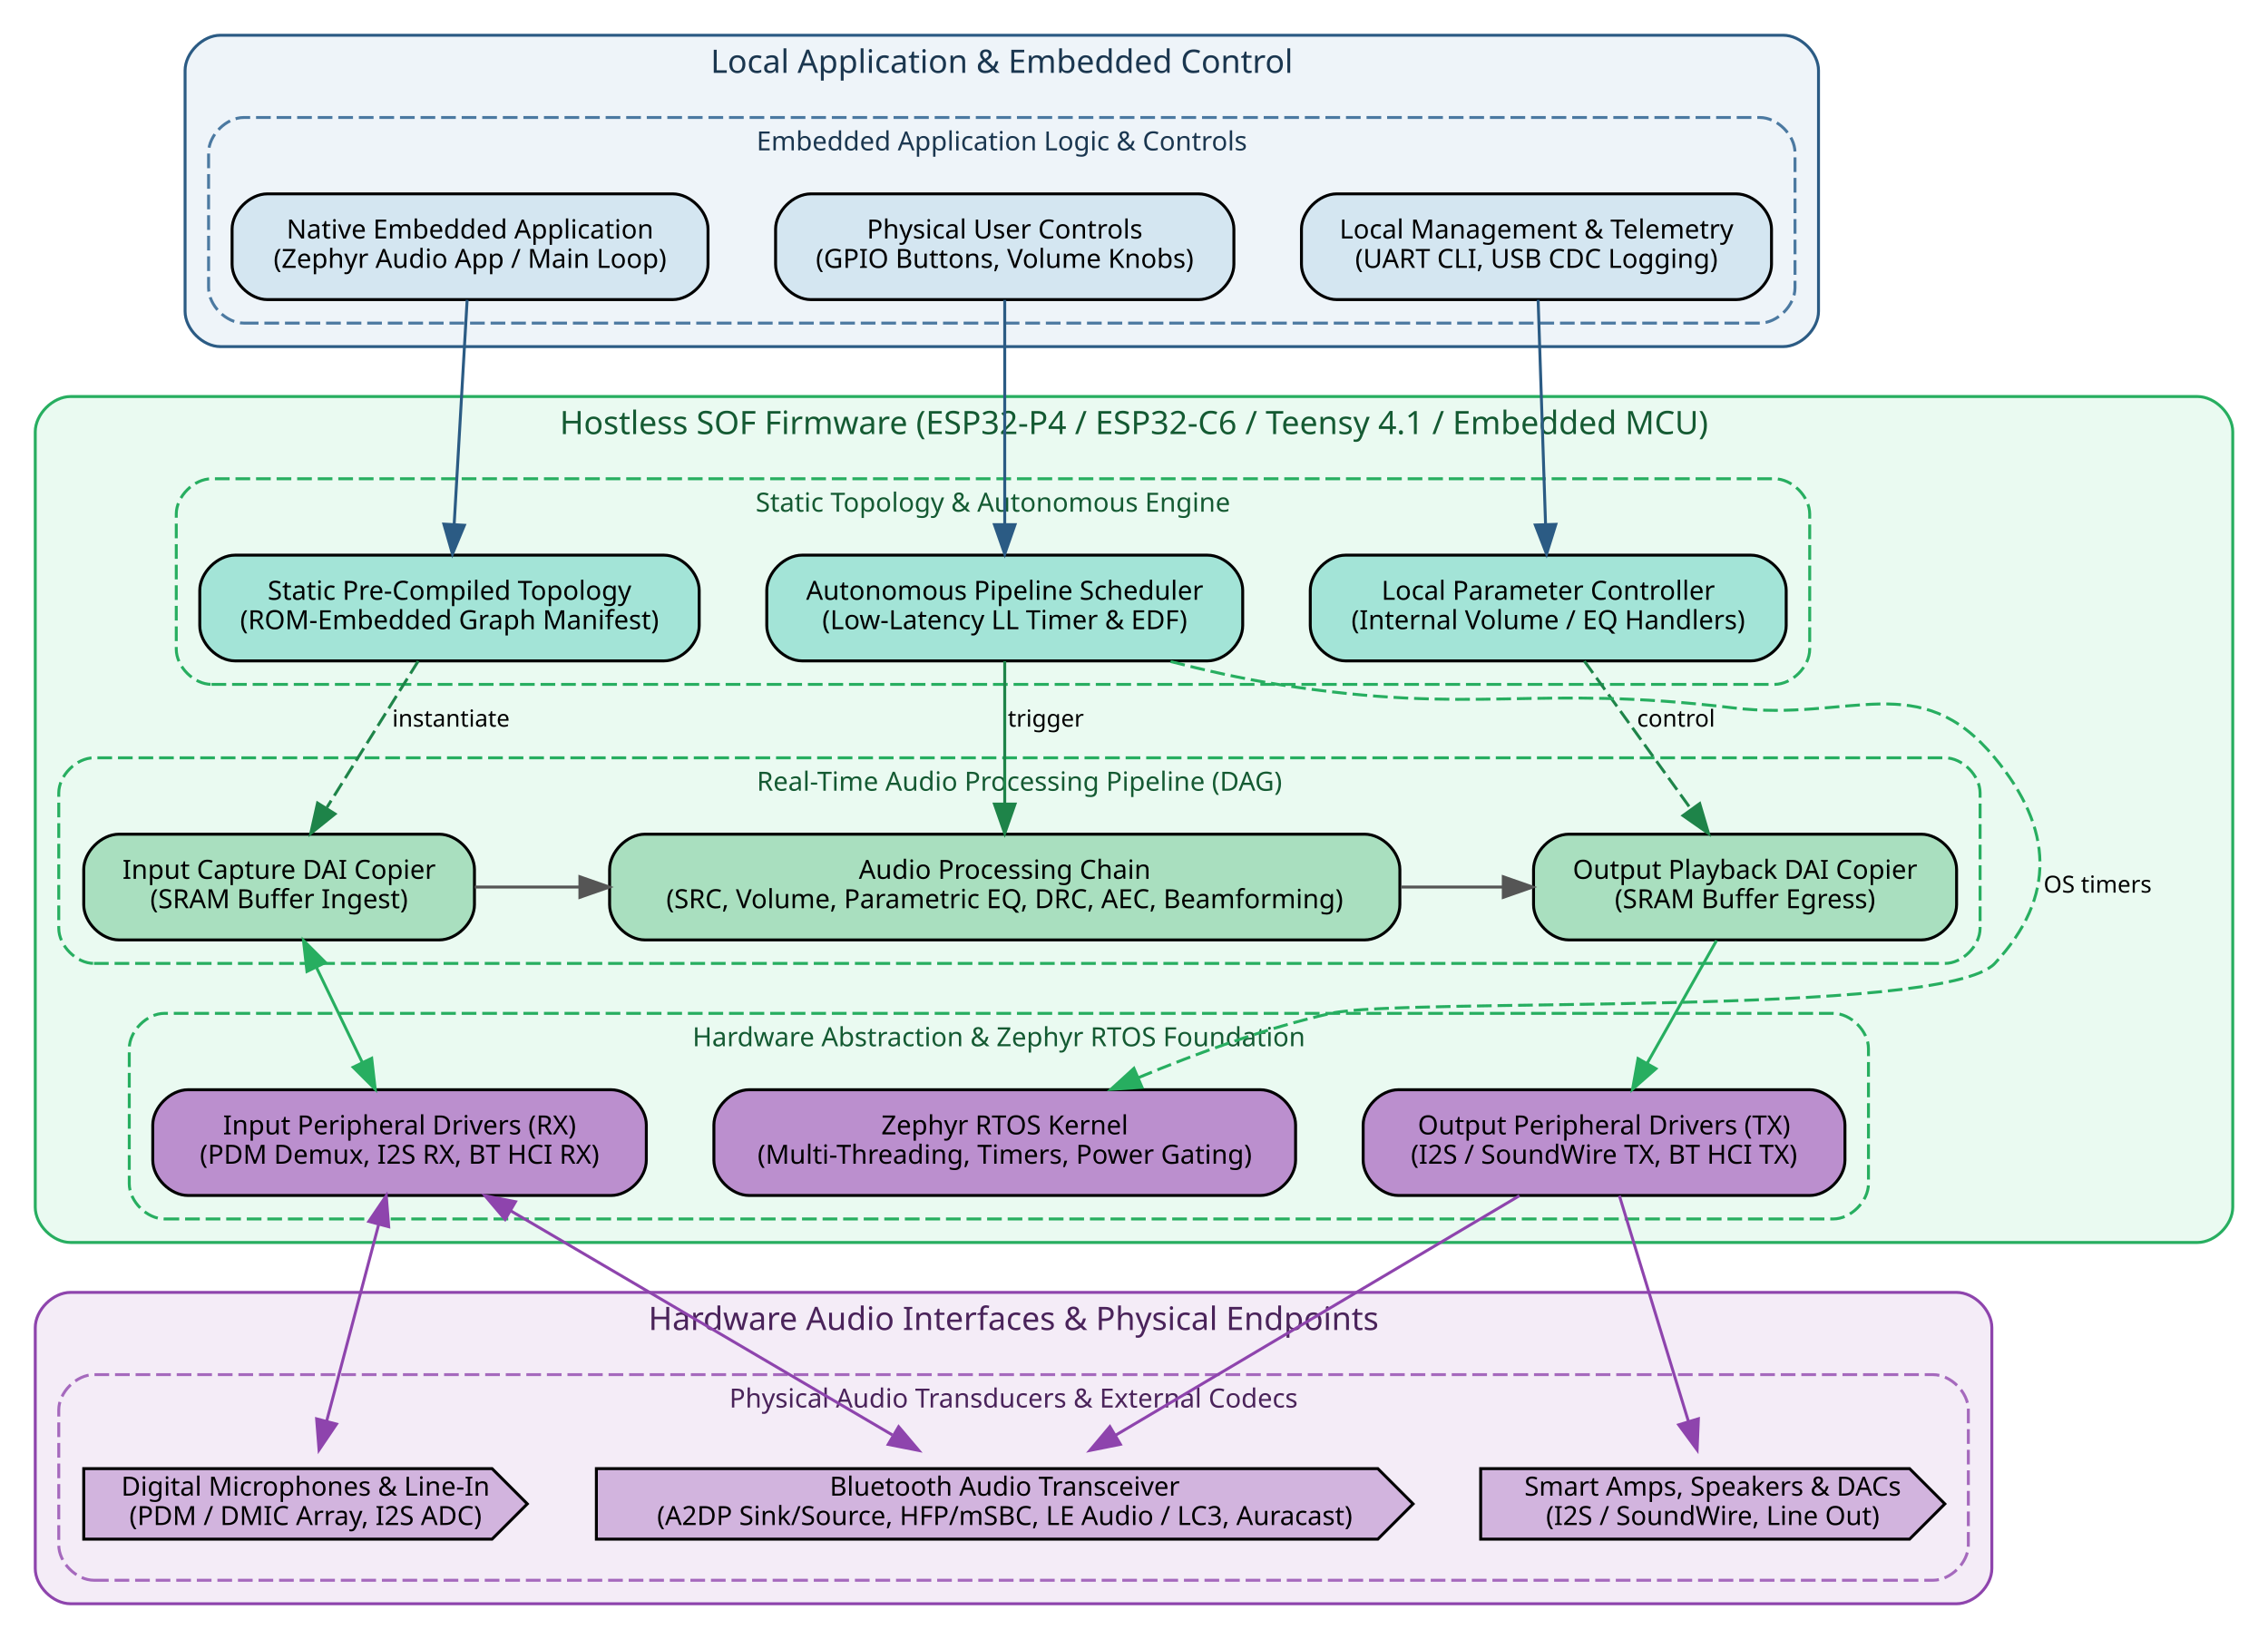
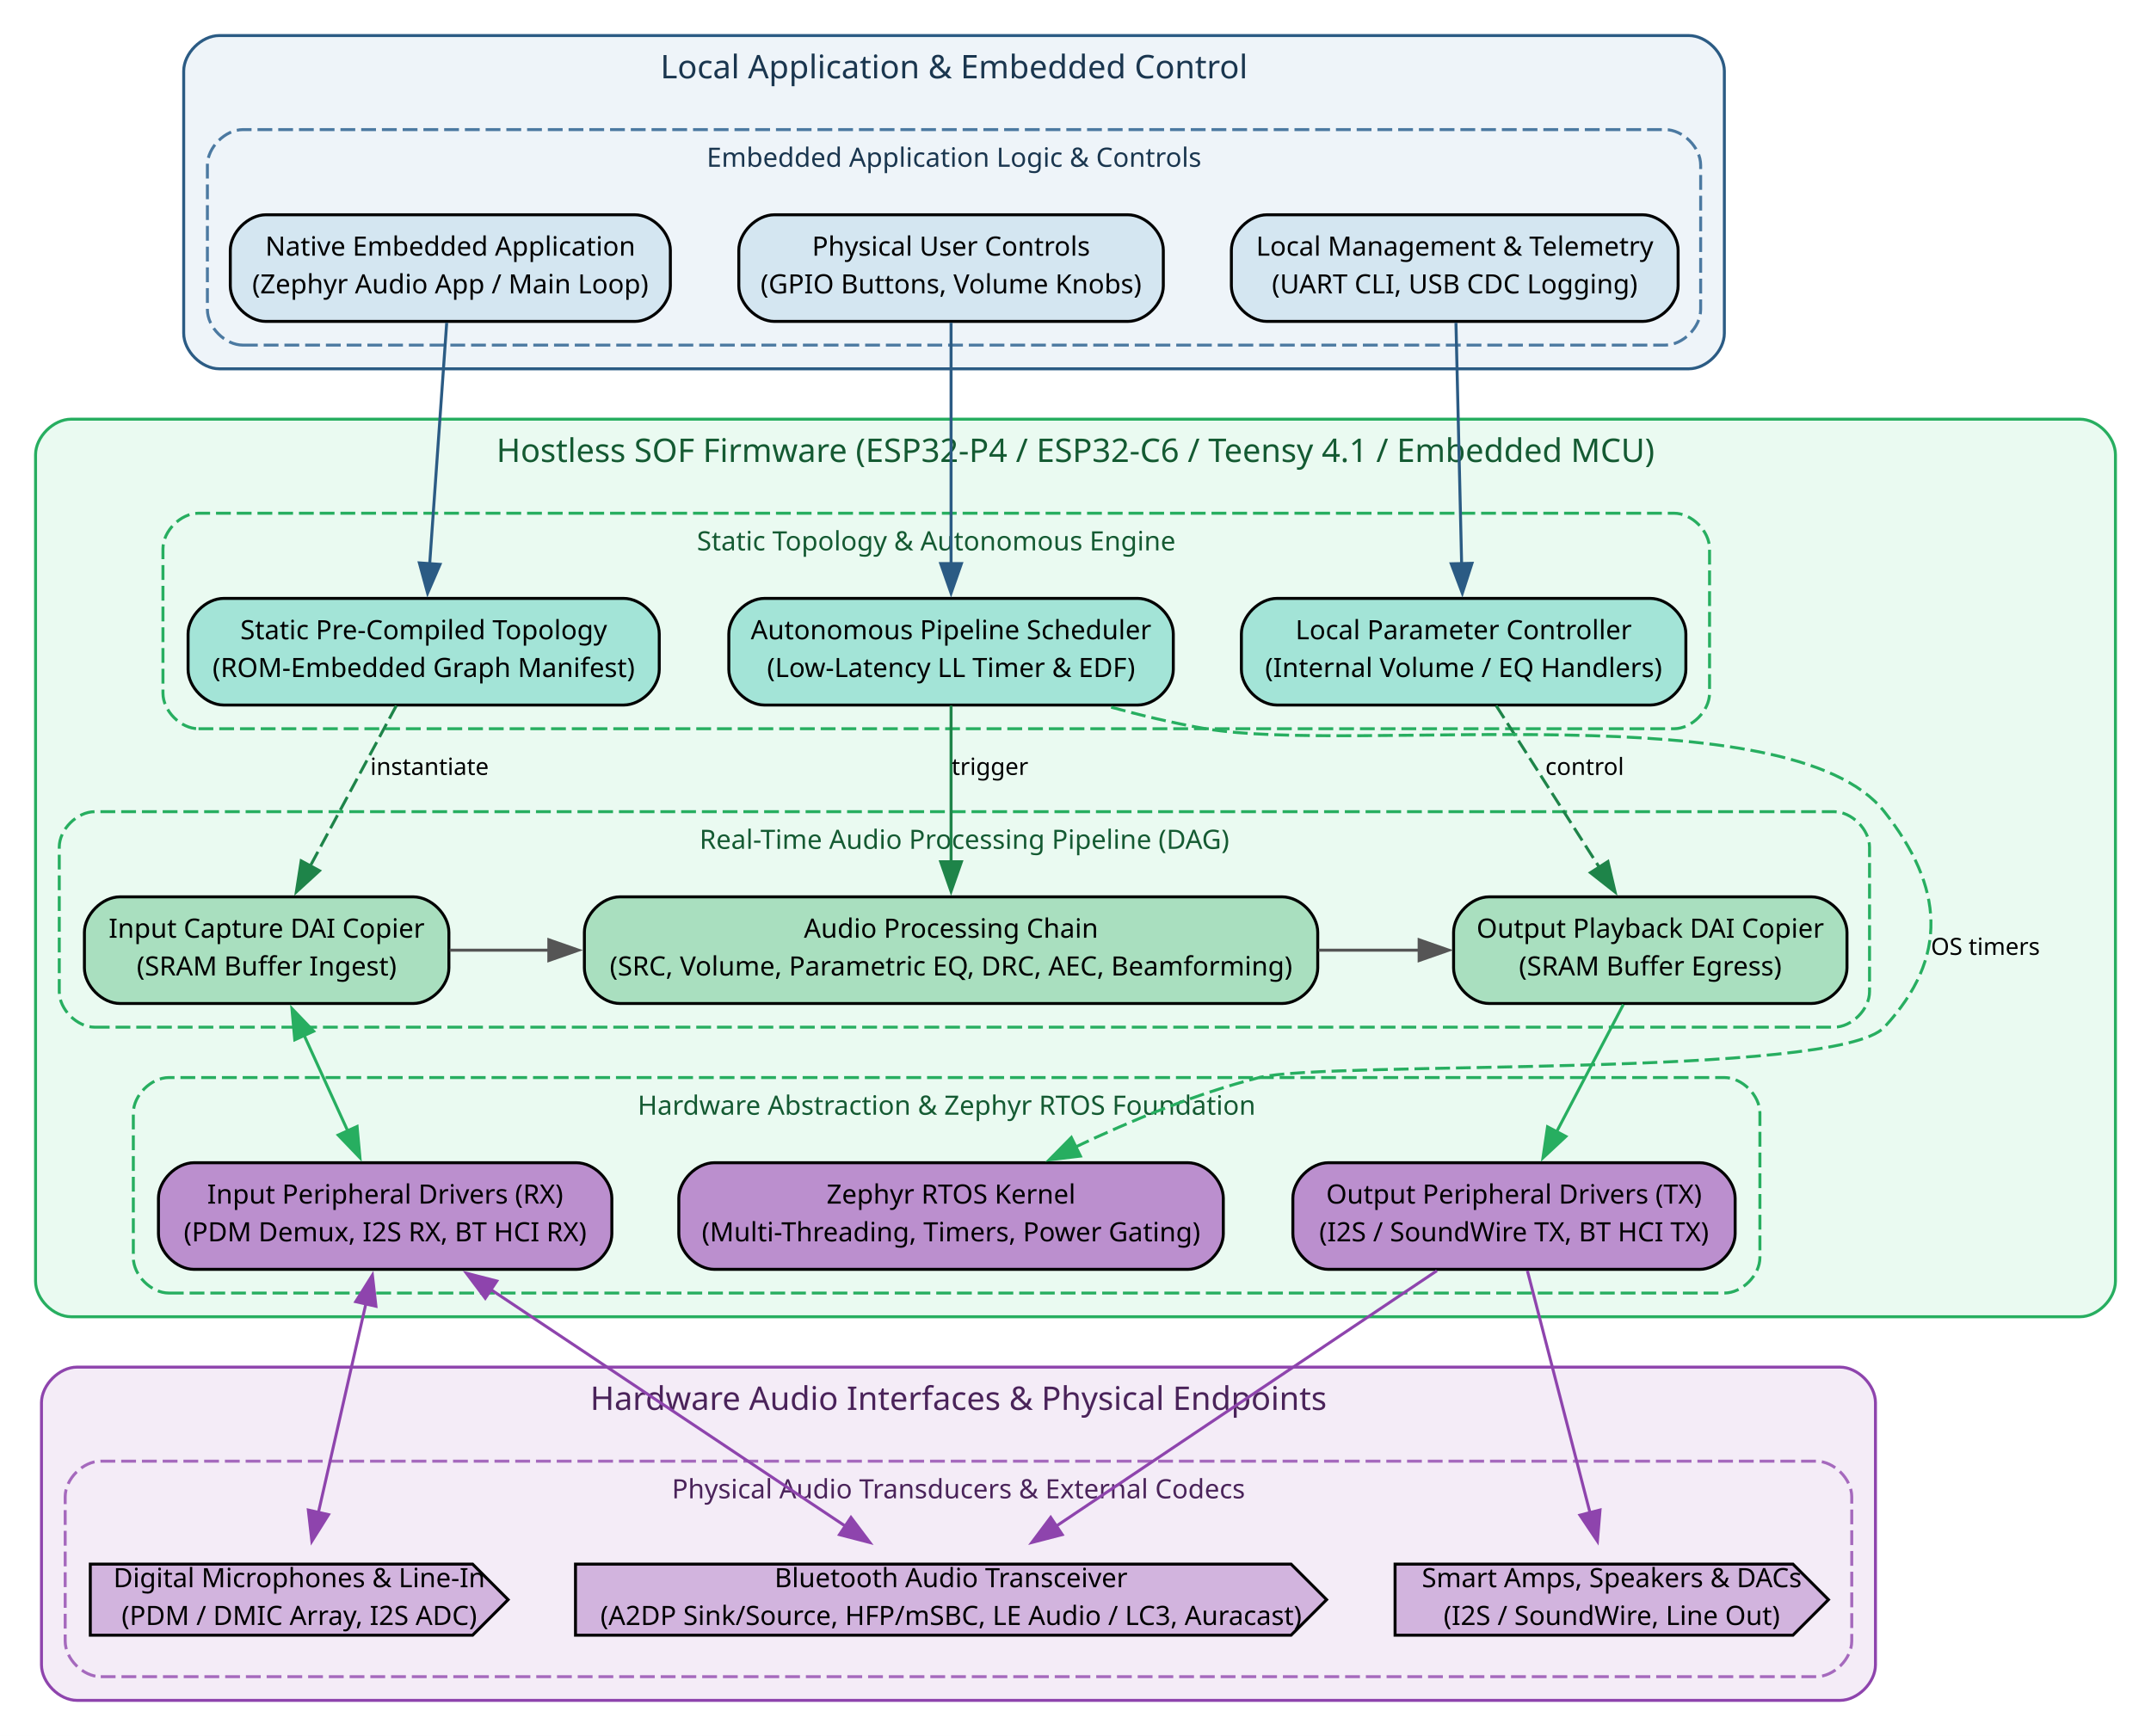
- <svg xmlns="http://www.w3.org/2000/svg" width="772pt" height="558pt" viewBox="0.00 0.00 772.00 558.00">
-   <g id="graph0" class="graph" transform="scale(1 1) rotate(0) translate(4 554)">
-     <polygon fill="white" stroke="transparent" points="-4,4 -4,-554 768,-554 768,4 -4,4" />
+ <svg xmlns="http://www.w3.org/2000/svg" width="726pt" height="586pt" viewBox="0.00 0.00 726.00 586.00">
+   <g id="graph0" class="graph" transform="scale(1 1) rotate(0) translate(4 582)">
+     <polygon fill="white" stroke="none" points="-4,4 -4,-582 722,-582 722,4 -4,4" />
    <g id="clust1" class="cluster">
-       <path fill="#eef4f9" stroke="#2b5b84" d="M71,-436C71,-436 603,-436 603,-436 609,-436 615,-442 615,-448 615,-448 615,-530 615,-530 615,-536 609,-542 603,-542 603,-542 71,-542 71,-542 65,-542 59,-536 59,-530 59,-530 59,-448 59,-448 59,-442 65,-436 71,-436" />
-       <text text-anchor="middle" x="337" y="-529.2" font-family="Verdana-Bold" font-size="11.00" fill="#1a364f">Local Application &amp; Embedded Control</text>
+       <path fill="#eef4f9" stroke="#2b5b84" d="M70,-457.5C70,-457.5 566,-457.5 566,-457.5 572,-457.5 578,-463.5 578,-469.5 578,-469.5 578,-558 578,-558 578,-564 572,-570 566,-570 566,-570 70,-570 70,-570 64,-570 58,-564 58,-558 58,-558 58,-469.5 58,-469.5 58,-463.5 64,-457.5 70,-457.5" />
+       <text xml:space="preserve" text-anchor="middle" x="318" y="-555.55" font-family="Verdana-Bold" font-size="11.00" fill="#1a364f">Local Application &amp; Embedded Control</text>
    </g>
    <g id="clust2" class="cluster">
-       <path fill="none" stroke="#4b79a1" stroke-dasharray="5,2" d="M79,-444C79,-444 595,-444 595,-444 601,-444 607,-450 607,-456 607,-456 607,-502 607,-502 607,-508 601,-514 595,-514 595,-514 79,-514 79,-514 73,-514 67,-508 67,-502 67,-502 67,-456 67,-456 67,-450 73,-444 79,-444" />
-       <text text-anchor="middle" x="337" y="-502.8" font-family="Verdana-Bold" font-size="9.00" fill="#1a364f">Embedded Application Logic &amp; Controls</text>
+       <path fill="none" stroke="#4b79a1" stroke-dasharray="5,2" d="M78,-465.5C78,-465.5 558,-465.5 558,-465.5 564,-465.5 570,-471.5 570,-477.5 570,-477.5 570,-526.25 570,-526.25 570,-532.25 564,-538.25 558,-538.25 558,-538.25 78,-538.25 78,-538.25 72,-538.25 66,-532.25 66,-526.25 66,-526.25 66,-477.5 66,-477.5 66,-471.5 72,-465.5 78,-465.5" />
+       <text xml:space="preserve" text-anchor="middle" x="318" y="-525.7" font-family="Verdana-Bold" font-size="9.00" fill="#1a364f">Embedded Application Logic &amp; Controls</text>
    </g>
    <g id="clust4" class="cluster">
-       <path fill="#eafaf1" stroke="#27ae60" d="M20,-131C20,-131 744,-131 744,-131 750,-131 756,-137 756,-143 756,-143 756,-407 756,-407 756,-413 750,-419 744,-419 744,-419 20,-419 20,-419 14,-419 8,-413 8,-407 8,-407 8,-143 8,-143 8,-137 14,-131 20,-131" />
-       <text text-anchor="middle" x="382" y="-406.2" font-family="Verdana-Bold" font-size="11.00" fill="#145a32">Hostless SOF Firmware (ESP32-P4 / ESP32-C6 / Teensy 4.1 / Embedded MCU)</text>
+       <path fill="#eafaf1" stroke="#27ae60" d="M20,-137.5C20,-137.5 698,-137.5 698,-137.5 704,-137.5 710,-143.5 710,-149.5 710,-149.5 710,-428.5 710,-428.5 710,-434.5 704,-440.5 698,-440.5 698,-440.5 20,-440.5 20,-440.5 14,-440.5 8,-434.5 8,-428.5 8,-428.5 8,-149.5 8,-149.5 8,-143.5 14,-137.5 20,-137.5" />
+       <text xml:space="preserve" text-anchor="middle" x="359" y="-426.05" font-family="Verdana-Bold" font-size="11.00" fill="#145a32">Hostless SOF Firmware (ESP32-P4 / ESP32-C6 / Teensy 4.1 / Embedded MCU)</text>
    </g>
    <g id="clust5" class="cluster">
-       <path fill="none" stroke="#27ae60" stroke-dasharray="5,2" d="M68,-321C68,-321 600,-321 600,-321 606,-321 612,-327 612,-333 612,-333 612,-379 612,-379 612,-385 606,-391 600,-391 600,-391 68,-391 68,-391 62,-391 56,-385 56,-379 56,-379 56,-333 56,-333 56,-327 62,-321 68,-321" />
-       <text text-anchor="middle" x="334" y="-379.8" font-family="Verdana-Bold" font-size="9.00" fill="#145a32">Static Topology &amp; Autonomous Engine</text>
+       <path fill="none" stroke="#27ae60" stroke-dasharray="5,2" d="M63,-336C63,-336 561,-336 561,-336 567,-336 573,-342 573,-348 573,-348 573,-396.75 573,-396.75 573,-402.75 567,-408.75 561,-408.75 561,-408.75 63,-408.75 63,-408.75 57,-408.75 51,-402.75 51,-396.75 51,-396.75 51,-348 51,-348 51,-342 57,-336 63,-336" />
+       <text xml:space="preserve" text-anchor="middle" x="312" y="-396.2" font-family="Verdana-Bold" font-size="9.00" fill="#145a32">Static Topology &amp; Autonomous Engine</text>
    </g>
    <g id="clust7" class="cluster">
-       <path fill="none" stroke="#27ae60" stroke-dasharray="5,2" d="M28,-226C28,-226 658,-226 658,-226 664,-226 670,-232 670,-238 670,-238 670,-284 670,-284 670,-290 664,-296 658,-296 658,-296 28,-296 28,-296 22,-296 16,-290 16,-284 16,-284 16,-238 16,-238 16,-232 22,-226 28,-226" />
-       <text text-anchor="middle" x="343" y="-284.8" font-family="Verdana-Bold" font-size="9.00" fill="#145a32">Real-Time Audio Processing Pipeline (DAG)</text>
+       <path fill="none" stroke="#27ae60" stroke-dasharray="5,2" d="M28,-235.25C28,-235.25 615,-235.25 615,-235.25 621,-235.25 627,-241.25 627,-247.25 627,-247.25 627,-296 627,-296 627,-302 621,-308 615,-308 615,-308 28,-308 28,-308 22,-308 16,-302 16,-296 16,-296 16,-247.25 16,-247.25 16,-241.25 22,-235.25 28,-235.25" />
+       <text xml:space="preserve" text-anchor="middle" x="321.5" y="-295.45" font-family="Verdana-Bold" font-size="9.00" fill="#145a32">Real-Time Audio Processing Pipeline (DAG)</text>
    </g>
    <g id="clust9" class="cluster">
-       <path fill="none" stroke="#27ae60" stroke-dasharray="5,2" d="M52,-139C52,-139 620,-139 620,-139 626,-139 632,-145 632,-151 632,-151 632,-197 632,-197 632,-203 626,-209 620,-209 620,-209 52,-209 52,-209 46,-209 40,-203 40,-197 40,-197 40,-151 40,-151 40,-145 46,-139 52,-139" />
-       <text text-anchor="middle" x="336" y="-197.8" font-family="Verdana-Bold" font-size="9.00" fill="#145a32">Hardware Abstraction &amp; Zephyr RTOS Foundation</text>
+       <path fill="none" stroke="#27ae60" stroke-dasharray="5,2" d="M53,-145.5C53,-145.5 578,-145.5 578,-145.5 584,-145.5 590,-151.5 590,-157.5 590,-157.5 590,-206.25 590,-206.25 590,-212.25 584,-218.25 578,-218.25 578,-218.25 53,-218.25 53,-218.25 47,-218.25 41,-212.25 41,-206.25 41,-206.25 41,-157.5 41,-157.5 41,-151.5 47,-145.5 53,-145.5" />
+       <text xml:space="preserve" text-anchor="middle" x="315.5" y="-205.7" font-family="Verdana-Bold" font-size="9.00" fill="#145a32">Hardware Abstraction &amp; Zephyr RTOS Foundation</text>
    </g>
    <g id="clust11" class="cluster">
-       <path fill="#f4ecf7" stroke="#8e44ad" d="M20,-8C20,-8 662,-8 662,-8 668,-8 674,-14 674,-20 674,-20 674,-102 674,-102 674,-108 668,-114 662,-114 662,-114 20,-114 20,-114 14,-114 8,-108 8,-102 8,-102 8,-20 8,-20 8,-14 14,-8 20,-8" />
-       <text text-anchor="middle" x="341" y="-101.2" font-family="Verdana-Bold" font-size="11.00" fill="#4a235a">Hardware Audio Interfaces &amp; Physical Endpoints</text>
+       <path fill="#f4ecf7" stroke="#8e44ad" d="M22,-8C22,-8 617,-8 617,-8 623,-8 629,-14 629,-20 629,-20 629,-108.5 629,-108.5 629,-114.5 623,-120.5 617,-120.5 617,-120.5 22,-120.5 22,-120.5 16,-120.5 10,-114.5 10,-108.5 10,-108.5 10,-20 10,-20 10,-14 16,-8 22,-8" />
+       <text xml:space="preserve" text-anchor="middle" x="319.5" y="-106.05" font-family="Verdana-Bold" font-size="11.00" fill="#4a235a">Hardware Audio Interfaces &amp; Physical Endpoints</text>
    </g>
    <g id="clust12" class="cluster">
-       <path fill="none" stroke="#a569bd" stroke-dasharray="5,2" d="M28,-16C28,-16 654,-16 654,-16 660,-16 666,-22 666,-28 666,-28 666,-74 666,-74 666,-80 660,-86 654,-86 654,-86 28,-86 28,-86 22,-86 16,-80 16,-74 16,-74 16,-28 16,-28 16,-22 22,-16 28,-16" />
-       <text text-anchor="middle" x="341" y="-74.8" font-family="Verdana-Bold" font-size="9.00" fill="#4a235a">Physical Audio Transducers &amp; External Codecs</text>
+       <path fill="none" stroke="#a569bd" stroke-dasharray="5,2" d="M30,-16C30,-16 609,-16 609,-16 615,-16 621,-22 621,-28 621,-28 621,-76.75 621,-76.75 621,-82.75 615,-88.75 609,-88.75 609,-88.75 30,-88.75 30,-88.75 24,-88.75 18,-82.75 18,-76.75 18,-76.75 18,-28 18,-28 18,-22 24,-16 30,-16" />
+       <text xml:space="preserve" text-anchor="middle" x="319.5" y="-76.2" font-family="Verdana-Bold" font-size="9.00" fill="#4a235a">Physical Audio Transducers &amp; External Codecs</text>
    </g>
    <g id="node1" class="node">
-       <path fill="#d4e6f1" stroke="black" d="M225,-488C225,-488 87,-488 87,-488 81,-488 75,-482 75,-476 75,-476 75,-464 75,-464 75,-458 81,-452 87,-452 87,-452 225,-452 225,-452 231,-452 237,-458 237,-464 237,-464 237,-476 237,-476 237,-482 231,-488 225,-488" />
-       <text text-anchor="middle" x="156" y="-472.8" font-family="verdana" font-size="9.00">Native Embedded Application</text>
-       <text text-anchor="middle" x="156" y="-462.8" font-family="verdana" font-size="9.00">(Zephyr Audio App / Main Loop)</text>
+       <path fill="#d4e6f1" stroke="black" d="M210.26,-509.5C210.26,-509.5 85.74,-509.5 85.74,-509.5 79.74,-509.5 73.73,-503.5 73.73,-497.5 73.73,-497.5 73.73,-485.5 73.73,-485.5 73.73,-479.5 79.73,-473.5 85.73,-473.5 85.73,-473.5 210.26,-473.5 210.26,-473.5 216.26,-473.5 222.26,-479.5 222.26,-485.5 222.26,-485.5 222.26,-497.5 222.26,-497.5 222.26,-503.5 216.26,-509.5 210.26,-509.5" />
+       <text xml:space="preserve" text-anchor="middle" x="148" y="-495.7" font-family="verdana" font-size="9.00">Native Embedded Application</text>
+       <text xml:space="preserve" text-anchor="middle" x="148" y="-482.95" font-family="verdana" font-size="9.00">(Zephyr Audio App / Main Loop)</text>
    </g>
    <g id="node4" class="node">
-       <path fill="#a3e4d7" stroke="black" d="M222,-365C222,-365 76,-365 76,-365 70,-365 64,-359 64,-353 64,-353 64,-341 64,-341 64,-335 70,-329 76,-329 76,-329 222,-329 222,-329 228,-329 234,-335 234,-341 234,-341 234,-353 234,-353 234,-359 228,-365 222,-365" />
-       <text text-anchor="middle" x="149" y="-349.8" font-family="verdana" font-size="9.00">Static Pre-Compiled Topology</text>
-       <text text-anchor="middle" x="149" y="-339.8" font-family="verdana" font-size="9.00">(ROM-Embedded Graph Manifest)</text>
+       <path fill="#a3e4d7" stroke="black" d="M206.51,-380C206.51,-380 71.49,-380 71.49,-380 65.49,-380 59.48,-374 59.48,-368 59.48,-368 59.48,-356 59.48,-356 59.48,-350 65.48,-344 71.48,-344 71.48,-344 206.51,-344 206.51,-344 212.51,-344 218.51,-350 218.51,-356 218.51,-356 218.51,-368 218.51,-368 218.51,-374 212.51,-380 206.51,-380" />
+       <text xml:space="preserve" text-anchor="middle" x="139" y="-366.2" font-family="verdana" font-size="9.00">Static Pre-Compiled Topology</text>
+       <text xml:space="preserve" text-anchor="middle" x="139" y="-353.45" font-family="verdana" font-size="9.00">(ROM-Embedded Graph Manifest)</text>
    </g>
    <g id="edge6" class="edge">
-       <path fill="none" stroke="#2b5b84" d="M155.01,-451.92C153.86,-432.04 151.95,-398.92 150.59,-375.42" />
-       <polygon fill="#2b5b84" stroke="#2b5b84" points="154.08,-375.17 150.01,-365.38 147.09,-375.57 154.08,-375.17" />
+       <path fill="none" stroke="#2b5b84" d="M146.77,-473.04C145.29,-452.06 142.78,-416.56 141.02,-391.57" />
+       <polygon fill="#2b5b84" stroke="#2b5b84" points="144.52,-391.49 140.32,-381.76 137.54,-391.98 144.52,-391.49" />
    </g>
    <g id="node2" class="node">
-       <path fill="#d4e6f1" stroke="black" d="M404,-488C404,-488 272,-488 272,-488 266,-488 260,-482 260,-476 260,-476 260,-464 260,-464 260,-458 266,-452 272,-452 272,-452 404,-452 404,-452 410,-452 416,-458 416,-464 416,-464 416,-476 416,-476 416,-482 410,-488 404,-488" />
-       <text text-anchor="middle" x="338" y="-472.8" font-family="verdana" font-size="9.00">Physical User Controls</text>
-       <text text-anchor="middle" x="338" y="-462.8" font-family="verdana" font-size="9.00">(GPIO Buttons, Volume Knobs)</text>
+       <path fill="#d4e6f1" stroke="black" d="M376.64,-509.5C376.64,-509.5 257.36,-509.5 257.36,-509.5 251.36,-509.5 245.36,-503.5 245.36,-497.5 245.36,-497.5 245.36,-485.5 245.36,-485.5 245.36,-479.5 251.36,-473.5 257.36,-473.5 257.36,-473.5 376.64,-473.5 376.64,-473.5 382.64,-473.5 388.64,-479.5 388.64,-485.5 388.64,-485.5 388.64,-497.5 388.64,-497.5 388.64,-503.5 382.64,-509.5 376.64,-509.5" />
+       <text xml:space="preserve" text-anchor="middle" x="317" y="-495.7" font-family="verdana" font-size="9.00">Physical User Controls</text>
+       <text xml:space="preserve" text-anchor="middle" x="317" y="-482.95" font-family="verdana" font-size="9.00">(GPIO Buttons, Volume Knobs)</text>
    </g>
    <g id="node5" class="node">
-       <path fill="#a3e4d7" stroke="black" d="M407,-365C407,-365 269,-365 269,-365 263,-365 257,-359 257,-353 257,-353 257,-341 257,-341 257,-335 263,-329 269,-329 269,-329 407,-329 407,-329 413,-329 419,-335 419,-341 419,-341 419,-353 419,-353 419,-359 413,-365 407,-365" />
-       <text text-anchor="middle" x="338" y="-349.8" font-family="verdana" font-size="9.00">Autonomous Pipeline Scheduler</text>
-       <text text-anchor="middle" x="338" y="-339.8" font-family="verdana" font-size="9.00">(Low-Latency LL Timer &amp; EDF)</text>
+       <path fill="#a3e4d7" stroke="black" d="M380.01,-380C380.01,-380 253.99,-380 253.99,-380 247.99,-380 241.99,-374 241.99,-368 241.99,-368 241.99,-356 241.99,-356 241.99,-350 247.99,-344 253.99,-344 253.99,-344 380.01,-344 380.01,-344 386.01,-344 392.01,-350 392.01,-356 392.01,-356 392.01,-368 392.01,-368 392.01,-374 386.01,-380 380.01,-380" />
+       <text xml:space="preserve" text-anchor="middle" x="317" y="-366.2" font-family="verdana" font-size="9.00">Autonomous Pipeline Scheduler</text>
+       <text xml:space="preserve" text-anchor="middle" x="317" y="-353.45" font-family="verdana" font-size="9.00">(Low-Latency LL Timer &amp; EDF)</text>
    </g>
    <g id="edge3" class="edge">
-       <path fill="none" stroke="#2b5b84" d="M338,-451.92C338,-432.04 338,-398.92 338,-375.42" />
-       <polygon fill="#2b5b84" stroke="#2b5b84" points="341.5,-375.38 338,-365.38 334.5,-375.38 341.5,-375.38" />
+       <path fill="none" stroke="#2b5b84" d="M317,-473.04C317,-452.06 317,-416.56 317,-391.57" />
+       <polygon fill="#2b5b84" stroke="#2b5b84" points="320.5,-391.76 317,-381.76 313.5,-391.76 320.5,-391.76" />
    </g>
    <g id="node3" class="node">
-       <path fill="#d4e6f1" stroke="black" d="M587,-488C587,-488 451,-488 451,-488 445,-488 439,-482 439,-476 439,-476 439,-464 439,-464 439,-458 445,-452 451,-452 451,-452 587,-452 587,-452 593,-452 599,-458 599,-464 599,-464 599,-476 599,-476 599,-482 593,-488 587,-488" />
-       <text text-anchor="middle" x="519" y="-472.8" font-family="verdana" font-size="9.00">Local Management &amp; Telemetry</text>
-       <text text-anchor="middle" x="519" y="-462.8" font-family="verdana" font-size="9.00">(UART CLI, USB CDC Logging)</text>
+       <path fill="#d4e6f1" stroke="black" d="M550.39,-509.5C550.39,-509.5 423.61,-509.5 423.61,-509.5 417.61,-509.5 411.61,-503.5 411.61,-497.5 411.61,-497.5 411.61,-485.5 411.61,-485.5 411.61,-479.5 417.61,-473.5 423.61,-473.5 423.61,-473.5 550.39,-473.5 550.39,-473.5 556.39,-473.5 562.39,-479.5 562.39,-485.5 562.39,-485.5 562.39,-497.5 562.39,-497.5 562.39,-503.5 556.39,-509.5 550.39,-509.5" />
+       <text xml:space="preserve" text-anchor="middle" x="487" y="-495.7" font-family="verdana" font-size="9.00">Local Management &amp; Telemetry</text>
+       <text xml:space="preserve" text-anchor="middle" x="487" y="-482.95" font-family="verdana" font-size="9.00">(UART CLI, USB CDC Logging)</text>
    </g>
    <g id="node6" class="node">
-       <path fill="#a3e4d7" stroke="black" d="M592,-365C592,-365 454,-365 454,-365 448,-365 442,-359 442,-353 442,-353 442,-341 442,-341 442,-335 448,-329 454,-329 454,-329 592,-329 592,-329 598,-329 604,-335 604,-341 604,-341 604,-353 604,-353 604,-359 598,-365 592,-365" />
-       <text text-anchor="middle" x="523" y="-349.8" font-family="verdana" font-size="9.00">Local Parameter Controller</text>
-       <text text-anchor="middle" x="523" y="-339.8" font-family="verdana" font-size="9.00">(Internal Volume / EQ Handlers)</text>
+       <path fill="#a3e4d7" stroke="black" d="M553.01,-380C553.01,-380 426.99,-380 426.99,-380 420.99,-380 414.99,-374 414.99,-368 414.99,-368 414.99,-356 414.99,-356 414.99,-350 420.99,-344 426.99,-344 426.99,-344 553.01,-344 553.01,-344 559.01,-344 565.01,-350 565.01,-356 565.01,-356 565.01,-368 565.01,-368 565.01,-374 559.01,-380 553.01,-380" />
+       <text xml:space="preserve" text-anchor="middle" x="490" y="-366.2" font-family="verdana" font-size="9.00">Local Parameter Controller</text>
+       <text xml:space="preserve" text-anchor="middle" x="490" y="-353.45" font-family="verdana" font-size="9.00">(Internal Volume / EQ Handlers)</text>
    </g>
    <g id="edge7" class="edge">
-       <path fill="none" stroke="#2b5b84" d="M519.56,-451.92C520.22,-432.04 521.32,-398.92 522.09,-375.42" />
-       <polygon fill="#2b5b84" stroke="#2b5b84" points="525.59,-375.49 522.43,-365.38 518.6,-375.26 525.59,-375.49" />
+       <path fill="none" stroke="#2b5b84" d="M487.41,-473.04C487.9,-452.06 488.74,-416.56 489.33,-391.57" />
+       <polygon fill="#2b5b84" stroke="#2b5b84" points="492.82,-391.84 489.56,-381.76 485.82,-391.68 492.82,-391.84" />
    </g>
    <g id="node7" class="node">
-       <path fill="#a9dfbf" stroke="black" d="M145.5,-270C145.5,-270 36.5,-270 36.5,-270 30.5,-270 24.5,-264 24.5,-258 24.5,-258 24.5,-246 24.5,-246 24.5,-240 30.5,-234 36.5,-234 36.5,-234 145.5,-234 145.5,-234 151.5,-234 157.5,-240 157.5,-246 157.5,-246 157.5,-258 157.5,-258 157.5,-264 151.5,-270 145.5,-270" />
-       <text text-anchor="middle" x="91" y="-254.8" font-family="verdana" font-size="9.00">Input Capture DAI Copier</text>
-       <text text-anchor="middle" x="91" y="-244.8" font-family="verdana" font-size="9.00">(SRAM Buffer Ingest)</text>
+       <path fill="#a9dfbf" stroke="black" d="M135.51,-279.25C135.51,-279.25 36.49,-279.25 36.49,-279.25 30.49,-279.25 24.49,-273.25 24.49,-267.25 24.49,-267.25 24.49,-255.25 24.49,-255.25 24.49,-249.25 30.49,-243.25 36.49,-243.25 36.49,-243.25 135.51,-243.25 135.51,-243.25 141.51,-243.25 147.51,-249.25 147.51,-255.25 147.51,-255.25 147.51,-267.25 147.51,-267.25 147.51,-273.25 141.51,-279.25 135.51,-279.25" />
+       <text xml:space="preserve" text-anchor="middle" x="86" y="-265.45" font-family="verdana" font-size="9.00">Input Capture DAI Copier</text>
+       <text xml:space="preserve" text-anchor="middle" x="86" y="-252.7" font-family="verdana" font-size="9.00">(SRAM Buffer Ingest)</text>
    </g>
    <g id="edge8" class="edge">
-       <path fill="none" stroke="#1e8449" stroke-dasharray="5,2" d="M138.36,-328.94C129.67,-315 117.24,-295.07 107.29,-279.12" />
-       <polygon fill="#1e8449" stroke="#1e8449" points="110.03,-276.9 101.77,-270.26 104.09,-280.6 110.03,-276.9" />
-       <text text-anchor="middle" x="149.5" y="-306.6" font-family="verdana" font-size="8.00">instantiate</text>
+       <path fill="none" stroke="#1e8449" stroke-dasharray="5,2" d="M129.77,-343.8C121.76,-328.88 110.03,-307.02 100.73,-289.69" />
+       <polygon fill="#1e8449" stroke="#1e8449" points="103.83,-288.07 96.02,-280.92 97.66,-291.39 103.83,-288.07" />
+       <text xml:space="preserve" text-anchor="middle" x="140.97" y="-320.4" font-family="verdana" font-size="8.00">instantiate</text>
    </g>
    <g id="node8" class="node">
-       <path fill="#a9dfbf" stroke="black" d="M460.5,-270C460.5,-270 215.5,-270 215.5,-270 209.5,-270 203.5,-264 203.5,-258 203.5,-258 203.5,-246 203.5,-246 203.5,-240 209.5,-234 215.5,-234 215.5,-234 460.5,-234 460.5,-234 466.5,-234 472.5,-240 472.5,-246 472.5,-246 472.5,-258 472.5,-258 472.5,-264 466.5,-270 460.5,-270" />
-       <text text-anchor="middle" x="338" y="-254.8" font-family="verdana" font-size="9.00">Audio Processing Chain</text>
-       <text text-anchor="middle" x="338" y="-244.8" font-family="verdana" font-size="9.00">(SRC, Volume, Parametric EQ, DRC, AEC, Beamforming)</text>
+       <path fill="#a9dfbf" stroke="black" d="M428.76,-279.25C428.76,-279.25 205.24,-279.25 205.24,-279.25 199.24,-279.25 193.24,-273.25 193.24,-267.25 193.24,-267.25 193.24,-255.25 193.24,-255.25 193.24,-249.25 199.24,-243.25 205.24,-243.25 205.24,-243.25 428.76,-243.25 428.76,-243.25 434.76,-243.25 440.76,-249.25 440.76,-255.25 440.76,-255.25 440.76,-267.25 440.76,-267.25 440.76,-273.25 434.76,-279.25 428.76,-279.25" />
+       <text xml:space="preserve" text-anchor="middle" x="317" y="-265.45" font-family="verdana" font-size="9.00">Audio Processing Chain</text>
+       <text xml:space="preserve" text-anchor="middle" x="317" y="-252.7" font-family="verdana" font-size="9.00">(SRC, Volume, Parametric EQ, DRC, AEC, Beamforming)</text>
    </g>
    <g id="edge4" class="edge">
-       <path fill="none" stroke="#1e8449" d="M338,-328.94C338,-315.39 338,-296.18 338,-280.47" />
-       <polygon fill="#1e8449" stroke="#1e8449" points="341.5,-280.26 338,-270.26 334.5,-280.26 341.5,-280.26" />
-       <text text-anchor="middle" x="352" y="-306.6" font-family="verdana" font-size="8.00">trigger</text>
+       <path fill="none" stroke="#1e8449" d="M317,-343.8C317,-329.16 317,-307.84 317,-290.68" />
+       <polygon fill="#1e8449" stroke="#1e8449" points="320.5,-291.1 317,-281.1 313.5,-291.1 320.5,-291.1" />
+       <text xml:space="preserve" text-anchor="middle" x="330.12" y="-320.4" font-family="verdana" font-size="8.00">trigger</text>
    </g>
    <g id="node9" class="node">
-       <path fill="#a9dfbf" stroke="black" d="M650,-270C650,-270 530,-270 530,-270 524,-270 518,-264 518,-258 518,-258 518,-246 518,-246 518,-240 524,-234 530,-234 530,-234 650,-234 650,-234 656,-234 662,-240 662,-246 662,-246 662,-258 662,-258 662,-264 656,-270 650,-270" />
-       <text text-anchor="middle" x="590" y="-254.8" font-family="verdana" font-size="9.00">Output Playback DAI Copier</text>
-       <text text-anchor="middle" x="590" y="-244.8" font-family="verdana" font-size="9.00">(SRAM Buffer Egress)</text>
+       <path fill="#a9dfbf" stroke="black" d="M607.39,-279.25C607.39,-279.25 498.61,-279.25 498.61,-279.25 492.61,-279.25 486.61,-273.25 486.61,-267.25 486.61,-267.25 486.61,-255.25 486.61,-255.25 486.61,-249.25 492.61,-243.25 498.61,-243.25 498.61,-243.25 607.39,-243.25 607.39,-243.25 613.39,-243.25 619.39,-249.25 619.39,-255.25 619.39,-255.25 619.39,-267.25 619.39,-267.25 619.39,-273.25 613.39,-279.25 607.39,-279.25" />
+       <text xml:space="preserve" text-anchor="middle" x="553" y="-265.45" font-family="verdana" font-size="9.00">Output Playback DAI Copier</text>
+       <text xml:space="preserve" text-anchor="middle" x="553" y="-252.7" font-family="verdana" font-size="9.00">(SRAM Buffer Egress)</text>
    </g>
    <g id="edge9" class="edge">
-       <path fill="none" stroke="#1e8449" stroke-dasharray="5,2" d="M535.29,-328.94C545.43,-314.87 559.96,-294.69 571.5,-278.67" />
-       <polygon fill="#1e8449" stroke="#1e8449" points="574.56,-280.42 577.56,-270.26 568.88,-276.33 574.56,-280.42" />
-       <text text-anchor="middle" x="566.5" y="-306.6" font-family="verdana" font-size="8.00">control</text>
+       <path fill="none" stroke="#1e8449" stroke-dasharray="5,2" d="M500.97,-343.8C510.58,-328.74 524.7,-306.61 535.81,-289.2" />
+       <polygon fill="#1e8449" stroke="#1e8449" points="538.7,-291.17 541.13,-280.86 532.8,-287.41 538.7,-291.17" />
+       <text xml:space="preserve" text-anchor="middle" x="530.85" y="-320.4" font-family="verdana" font-size="8.00">control</text>
    </g>
    <g id="edge1" class="edge">
-       <path fill="none" stroke="#555555" d="M157.57,-252C169.5,-252 181.43,-252 193.36,-252" />
-       <polygon fill="#555555" stroke="#555555" points="193.39,-255.5 203.39,-252 193.39,-248.5 193.39,-255.5" />
+       <path fill="none" stroke="#555555" d="M147.81,-261.25C159.05,-261.25 170.28,-261.25 181.52,-261.25" />
+       <polygon fill="#555555" stroke="#555555" points="181.24,-264.75 191.24,-261.25 181.24,-257.75 181.24,-264.75" />
    </g>
    <g id="edge2" class="edge">
-       <path fill="none" stroke="#555555" d="M472.86,-252C484.42,-252 495.98,-252 507.54,-252" />
-       <polygon fill="#555555" stroke="#555555" points="507.7,-255.5 517.7,-252 507.7,-248.5 507.7,-255.5" />
+       <path fill="none" stroke="#555555" d="M440.99,-261.25C452.37,-261.25 463.74,-261.25 475.12,-261.25" />
+       <polygon fill="#555555" stroke="#555555" points="474.98,-264.75 484.98,-261.25 474.98,-257.75 474.98,-264.75" />
    </g>
    <g id="node11" class="node">
-       <path fill="#bb8fce" stroke="black" d="M425,-183C425,-183 251,-183 251,-183 245,-183 239,-177 239,-171 239,-171 239,-159 239,-159 239,-153 245,-147 251,-147 251,-147 425,-147 425,-147 431,-147 437,-153 437,-159 437,-159 437,-171 437,-171 437,-177 431,-183 425,-183" />
-       <text text-anchor="middle" x="338" y="-167.8" font-family="verdana" font-size="9.00">Zephyr RTOS Kernel</text>
-       <text text-anchor="middle" x="338" y="-157.8" font-family="verdana" font-size="9.00">(Multi-Threading, Timers, Power Gating)</text>
+       <path fill="#bb8fce" stroke="black" d="M396.89,-189.5C396.89,-189.5 237.11,-189.5 237.11,-189.5 231.11,-189.5 225.11,-183.5 225.11,-177.5 225.11,-177.5 225.11,-165.5 225.11,-165.5 225.11,-159.5 231.11,-153.5 237.11,-153.5 237.11,-153.5 396.89,-153.5 396.89,-153.5 402.89,-153.5 408.89,-159.5 408.89,-165.5 408.89,-165.5 408.89,-177.5 408.89,-177.5 408.89,-183.5 402.89,-189.5 396.89,-189.5" />
+       <text xml:space="preserve" text-anchor="middle" x="317" y="-175.7" font-family="verdana" font-size="9.00">Zephyr RTOS Kernel</text>
+       <text xml:space="preserve" text-anchor="middle" x="317" y="-162.95" font-family="verdana" font-size="9.00">(Multi-Threading, Timers, Power Gating)</text>
    </g>
    <g id="node12" class="node">
-       <path fill="#bb8fce" stroke="black" d="M612,-183C612,-183 472,-183 472,-183 466,-183 460,-177 460,-171 460,-171 460,-159 460,-159 460,-153 466,-147 472,-147 472,-147 612,-147 612,-147 618,-147 624,-153 624,-159 624,-159 624,-171 624,-171 624,-177 618,-183 612,-183" />
-       <text text-anchor="middle" x="542" y="-167.8" font-family="verdana" font-size="9.00">Output Peripheral Drivers (TX)</text>
-       <text text-anchor="middle" x="542" y="-157.8" font-family="verdana" font-size="9.00">(I2S / SoundWire TX, BT HCI TX)</text>
+       <path fill="#bb8fce" stroke="black" d="M569.64,-189.5C569.64,-189.5 444.36,-189.5 444.36,-189.5 438.36,-189.5 432.36,-183.5 432.36,-177.5 432.36,-177.5 432.36,-165.5 432.36,-165.5 432.36,-159.5 438.36,-153.5 444.36,-153.5 444.36,-153.5 569.64,-153.5 569.64,-153.5 575.64,-153.5 581.64,-159.5 581.64,-165.5 581.64,-165.5 581.64,-177.5 581.64,-177.5 581.64,-183.5 575.64,-189.5 569.64,-189.5" />
+       <text xml:space="preserve" text-anchor="middle" x="507" y="-175.7" font-family="verdana" font-size="9.00">Output Peripheral Drivers (TX)</text>
+       <text xml:space="preserve" text-anchor="middle" x="507" y="-162.95" font-family="verdana" font-size="9.00">(I2S / SoundWire TX, BT HCI TX)</text>
    </g>
    <g id="edge11" class="edge">
-       <path fill="none" stroke="#27ae60" d="M580.29,-233.8C573.52,-221.82 564.37,-205.62 556.71,-192.06" />
-       <polygon fill="#27ae60" stroke="#27ae60" points="559.66,-190.16 551.7,-183.18 553.57,-193.6 559.66,-190.16" />
+       <path fill="none" stroke="#27ae60" d="M543.91,-242.91C537.49,-230.65 528.74,-213.97 521.37,-199.92" />
+       <polygon fill="#27ae60" stroke="#27ae60" points="524.51,-198.37 516.77,-191.14 518.32,-201.62 524.51,-198.37" />
    </g>
    <g id="node10" class="node">
-       <path fill="#bb8fce" stroke="black" d="M204,-183C204,-183 60,-183 60,-183 54,-183 48,-177 48,-171 48,-171 48,-159 48,-159 48,-153 54,-147 60,-147 60,-147 204,-147 204,-147 210,-147 216,-153 216,-159 216,-159 216,-171 216,-171 216,-177 210,-183 204,-183" />
-       <text text-anchor="middle" x="132" y="-167.8" font-family="verdana" font-size="9.00">Input Peripheral Drivers (RX)</text>
-       <text text-anchor="middle" x="132" y="-157.8" font-family="verdana" font-size="9.00">(PDM Demux, I2S RX, BT HCI RX)</text>
+       <path fill="#bb8fce" stroke="black" d="M190.51,-189.5C190.51,-189.5 61.49,-189.5 61.49,-189.5 55.49,-189.5 49.48,-183.5 49.48,-177.5 49.48,-177.5 49.48,-165.5 49.48,-165.5 49.48,-159.5 55.48,-153.5 61.48,-153.5 61.48,-153.5 190.51,-153.5 190.51,-153.5 196.51,-153.5 202.51,-159.5 202.51,-165.5 202.51,-165.5 202.51,-177.5 202.51,-177.5 202.51,-183.5 196.51,-189.5 190.51,-189.5" />
+       <text xml:space="preserve" text-anchor="middle" x="126" y="-175.7" font-family="verdana" font-size="9.00">Input Peripheral Drivers (RX)</text>
+       <text xml:space="preserve" text-anchor="middle" x="126" y="-162.95" font-family="verdana" font-size="9.00">(PDM Demux, I2S RX, BT HCI RX)</text>
    </g>
    <g id="edge10" class="edge">
-       <path fill="none" stroke="#27ae60" d="M119.25,-192.43C114.33,-202.64 108.7,-214.3 103.77,-224.52" />
-       <polygon fill="#27ae60" stroke="#27ae60" points="122.52,-193.7 123.72,-183.18 116.22,-190.66 122.52,-193.7" />
-       <polygon fill="#27ae60" stroke="#27ae60" points="100.49,-223.27 99.3,-233.8 106.79,-226.31 100.49,-223.27" />
+       <path fill="none" stroke="#27ae60" d="M113.45,-200.04C108.69,-210.48 103.27,-222.36 98.52,-232.79" />
+       <polygon fill="#27ae60" stroke="#27ae60" points="116.52,-201.73 117.49,-191.18 110.15,-198.83 116.52,-201.73" />
+       <polygon fill="#27ae60" stroke="#27ae60" points="95.49,-230.99 94.53,-241.54 101.86,-233.89 95.49,-230.99" />
    </g>
    <g id="edge12" class="edge">
-       <path fill="none" stroke="#27ae60" stroke-dasharray="5,2" d="M383.49,-187.11C403.21,-195.34 426.83,-203.99 449,-209 473.56,-214.55 657.87,-207.54 675,-226 696.16,-248.81 694.83,-272.03 675,-296 649.33,-327.03 625.98,-308.17 586,-313 517.52,-321.27 499.13,-310.21 431,-321 418.78,-322.94 405.85,-325.84 393.65,-328.99" />
-       <polygon fill="#27ae60" stroke="#27ae60" points="384.72,-183.83 374.15,-183.13 381.97,-190.27 384.72,-183.83" />
-       <text text-anchor="middle" x="710" y="-250.1" font-family="verdana" font-size="8.00">OS timers</text>
+       <path fill="none" stroke="#27ae60" stroke-dasharray="5,2" d="M358.94,-194.78C377.46,-203.6 399.8,-212.89 421,-218.25 443.8,-224.01 616.05,-217.96 632,-235.25 653.93,-259.01 652.01,-282.6 632,-308 600.28,-348.27 453.54,-327.39 403,-336 392.12,-337.85 380.66,-340.6 369.77,-343.61" />
+       <polygon fill="#27ae60" stroke="#27ae60" points="360.67,-191.73 350.15,-190.48 357.6,-198.02 360.67,-191.73" />
+       <text xml:space="preserve" text-anchor="middle" x="666.11" y="-259.65" font-family="verdana" font-size="8.00">OS timers</text>
    </g>
    <g id="node14" class="node">
-       <polygon fill="#d2b4de" stroke="black" points="465,-54 199,-54 199,-30 465,-30 477,-42 465,-54" />
-       <text text-anchor="middle" x="338" y="-44.8" font-family="verdana" font-size="9.00">Bluetooth Audio Transceiver</text>
-       <text text-anchor="middle" x="338" y="-34.8" font-family="verdana" font-size="9.00">(A2DP Sink/Source, HFP/mSBC, LE Audio / LC3, Auracast)</text>
+       <polygon fill="#d2b4de" stroke="black" points="431.76,-54 190.24,-54 190.24,-30 431.76,-30 443.76,-42 431.76,-54" />
+       <text xml:space="preserve" text-anchor="middle" x="317" y="-46.2" font-family="verdana" font-size="9.00">Bluetooth Audio Transceiver</text>
+       <text xml:space="preserve" text-anchor="middle" x="317" y="-33.45" font-family="verdana" font-size="9.00">(A2DP Sink/Source, HFP/mSBC, LE Audio / LC3, Auracast)</text>
    </g>
    <g id="edge16" class="edge">
-       <path fill="none" stroke="#8e44ad" d="M513.2,-146.92C477.16,-125.54 415.34,-88.87 375.6,-65.3" />
-       <polygon fill="#8e44ad" stroke="#8e44ad" points="377.37,-62.28 366.98,-60.19 373.79,-68.3 377.37,-62.28" />
+       <path fill="none" stroke="#8e44ad" d="M480.98,-153.04C447.67,-130.69 389.82,-91.87 352.49,-66.82" />
+       <polygon fill="#8e44ad" stroke="#8e44ad" points="354.52,-63.96 344.27,-61.3 350.62,-69.78 354.52,-63.96" />
    </g>
    <g id="node15" class="node">
-       <polygon fill="#d2b4de" stroke="black" points="646,-54 500,-54 500,-30 646,-30 658,-42 646,-54" />
-       <text text-anchor="middle" x="579" y="-44.8" font-family="verdana" font-size="9.00">Smart Amps, Speakers &amp; DACs</text>
-       <text text-anchor="middle" x="579" y="-34.8" font-family="verdana" font-size="9.00">(I2S / SoundWire, Line Out)</text>
+       <polygon fill="#d2b4de" stroke="black" points="601.14,-54 466.86,-54 466.86,-30 601.14,-30 613.14,-42 601.14,-54" />
+       <text xml:space="preserve" text-anchor="middle" x="540" y="-46.2" font-family="verdana" font-size="9.00">Smart Amps, Speakers &amp; DACs</text>
+       <text xml:space="preserve" text-anchor="middle" x="540" y="-33.45" font-family="verdana" font-size="9.00">(I2S / SoundWire, Line Out)</text>
    </g>
    <g id="edge17" class="edge">
-       <path fill="none" stroke="#8e44ad" d="M547.22,-146.92C553.33,-126.95 563.52,-93.62 570.71,-70.11" />
-       <polygon fill="#8e44ad" stroke="#8e44ad" points="574.11,-70.97 573.68,-60.38 567.41,-68.92 574.11,-70.97" />
+       <path fill="none" stroke="#8e44ad" d="M511.52,-153.04C516.97,-131.96 526.22,-96.24 532.69,-71.23" />
+       <polygon fill="#8e44ad" stroke="#8e44ad" points="536.04,-72.27 535.16,-61.72 529.26,-70.52 536.04,-72.27" />
    </g>
    <g id="node13" class="node">
-       <polygon fill="#d2b4de" stroke="black" points="163.5,-54 24.5,-54 24.5,-30 163.5,-30 175.5,-42 163.5,-54" />
-       <text text-anchor="middle" x="100" y="-44.8" font-family="verdana" font-size="9.00">Digital Microphones &amp; Line-In</text>
-       <text text-anchor="middle" x="100" y="-34.8" font-family="verdana" font-size="9.00">(PDM / DMIC Array, I2S ADC)</text>
+       <polygon fill="#d2b4de" stroke="black" points="155.51,-54 26.48,-54 26.48,-30 155.51,-30 167.51,-42 155.51,-54" />
+       <text xml:space="preserve" text-anchor="middle" x="97" y="-46.2" font-family="verdana" font-size="9.00">Digital Microphones &amp; Line-In</text>
+       <text xml:space="preserve" text-anchor="middle" x="97" y="-33.45" font-family="verdana" font-size="9.00">(PDM / DMIC Array, I2S ADC)</text>
    </g>
    <g id="edge14" class="edge">
-       <path fill="none" stroke="#8e44ad" d="M107.18,-70.14C112.48,-90.17 119.65,-117.31 124.93,-137.25" />
-       <polygon fill="#8e44ad" stroke="#8e44ad" points="110.54,-69.16 104.6,-60.38 103.77,-70.95 110.54,-69.16" />
-       <polygon fill="#8e44ad" stroke="#8e44ad" points="121.54,-138.15 127.48,-146.92 128.31,-136.36 121.54,-138.15" />
+       <path fill="none" stroke="#8e44ad" d="M103.45,-71.36C108.24,-92.4 114.73,-120.96 119.52,-142.02" />
+       <polygon fill="#8e44ad" stroke="#8e44ad" points="106.89,-70.7 101.26,-61.73 100.06,-72.25 106.89,-70.7" />
+       <polygon fill="#8e44ad" stroke="#8e44ad" points="116.06,-142.59 121.69,-151.56 122.89,-141.04 116.06,-142.59" />
    </g>
    <g id="edge15" class="edge">
-       <path fill="none" stroke="#8e44ad" d="M299.73,-65.48C262.63,-87.27 206.69,-120.13 169.76,-141.82" />
-       <polygon fill="#8e44ad" stroke="#8e44ad" points="301.89,-68.27 308.74,-60.19 298.34,-62.24 301.89,-68.27" />
-       <polygon fill="#8e44ad" stroke="#8e44ad" points="167.93,-138.84 161.08,-146.92 171.47,-144.87 167.93,-138.84" />
+       <path fill="none" stroke="#8e44ad" d="M281.7,-66.56C247.53,-89.37 196,-123.77 161.69,-146.67" />
+       <polygon fill="#8e44ad" stroke="#8e44ad" points="283.22,-69.76 289.59,-61.29 279.33,-63.94 283.22,-69.76" />
+       <polygon fill="#8e44ad" stroke="#8e44ad" points="159.79,-143.74 153.42,-152.2 163.68,-149.56 159.79,-143.74" />
    </g>
  </g>
</svg>
